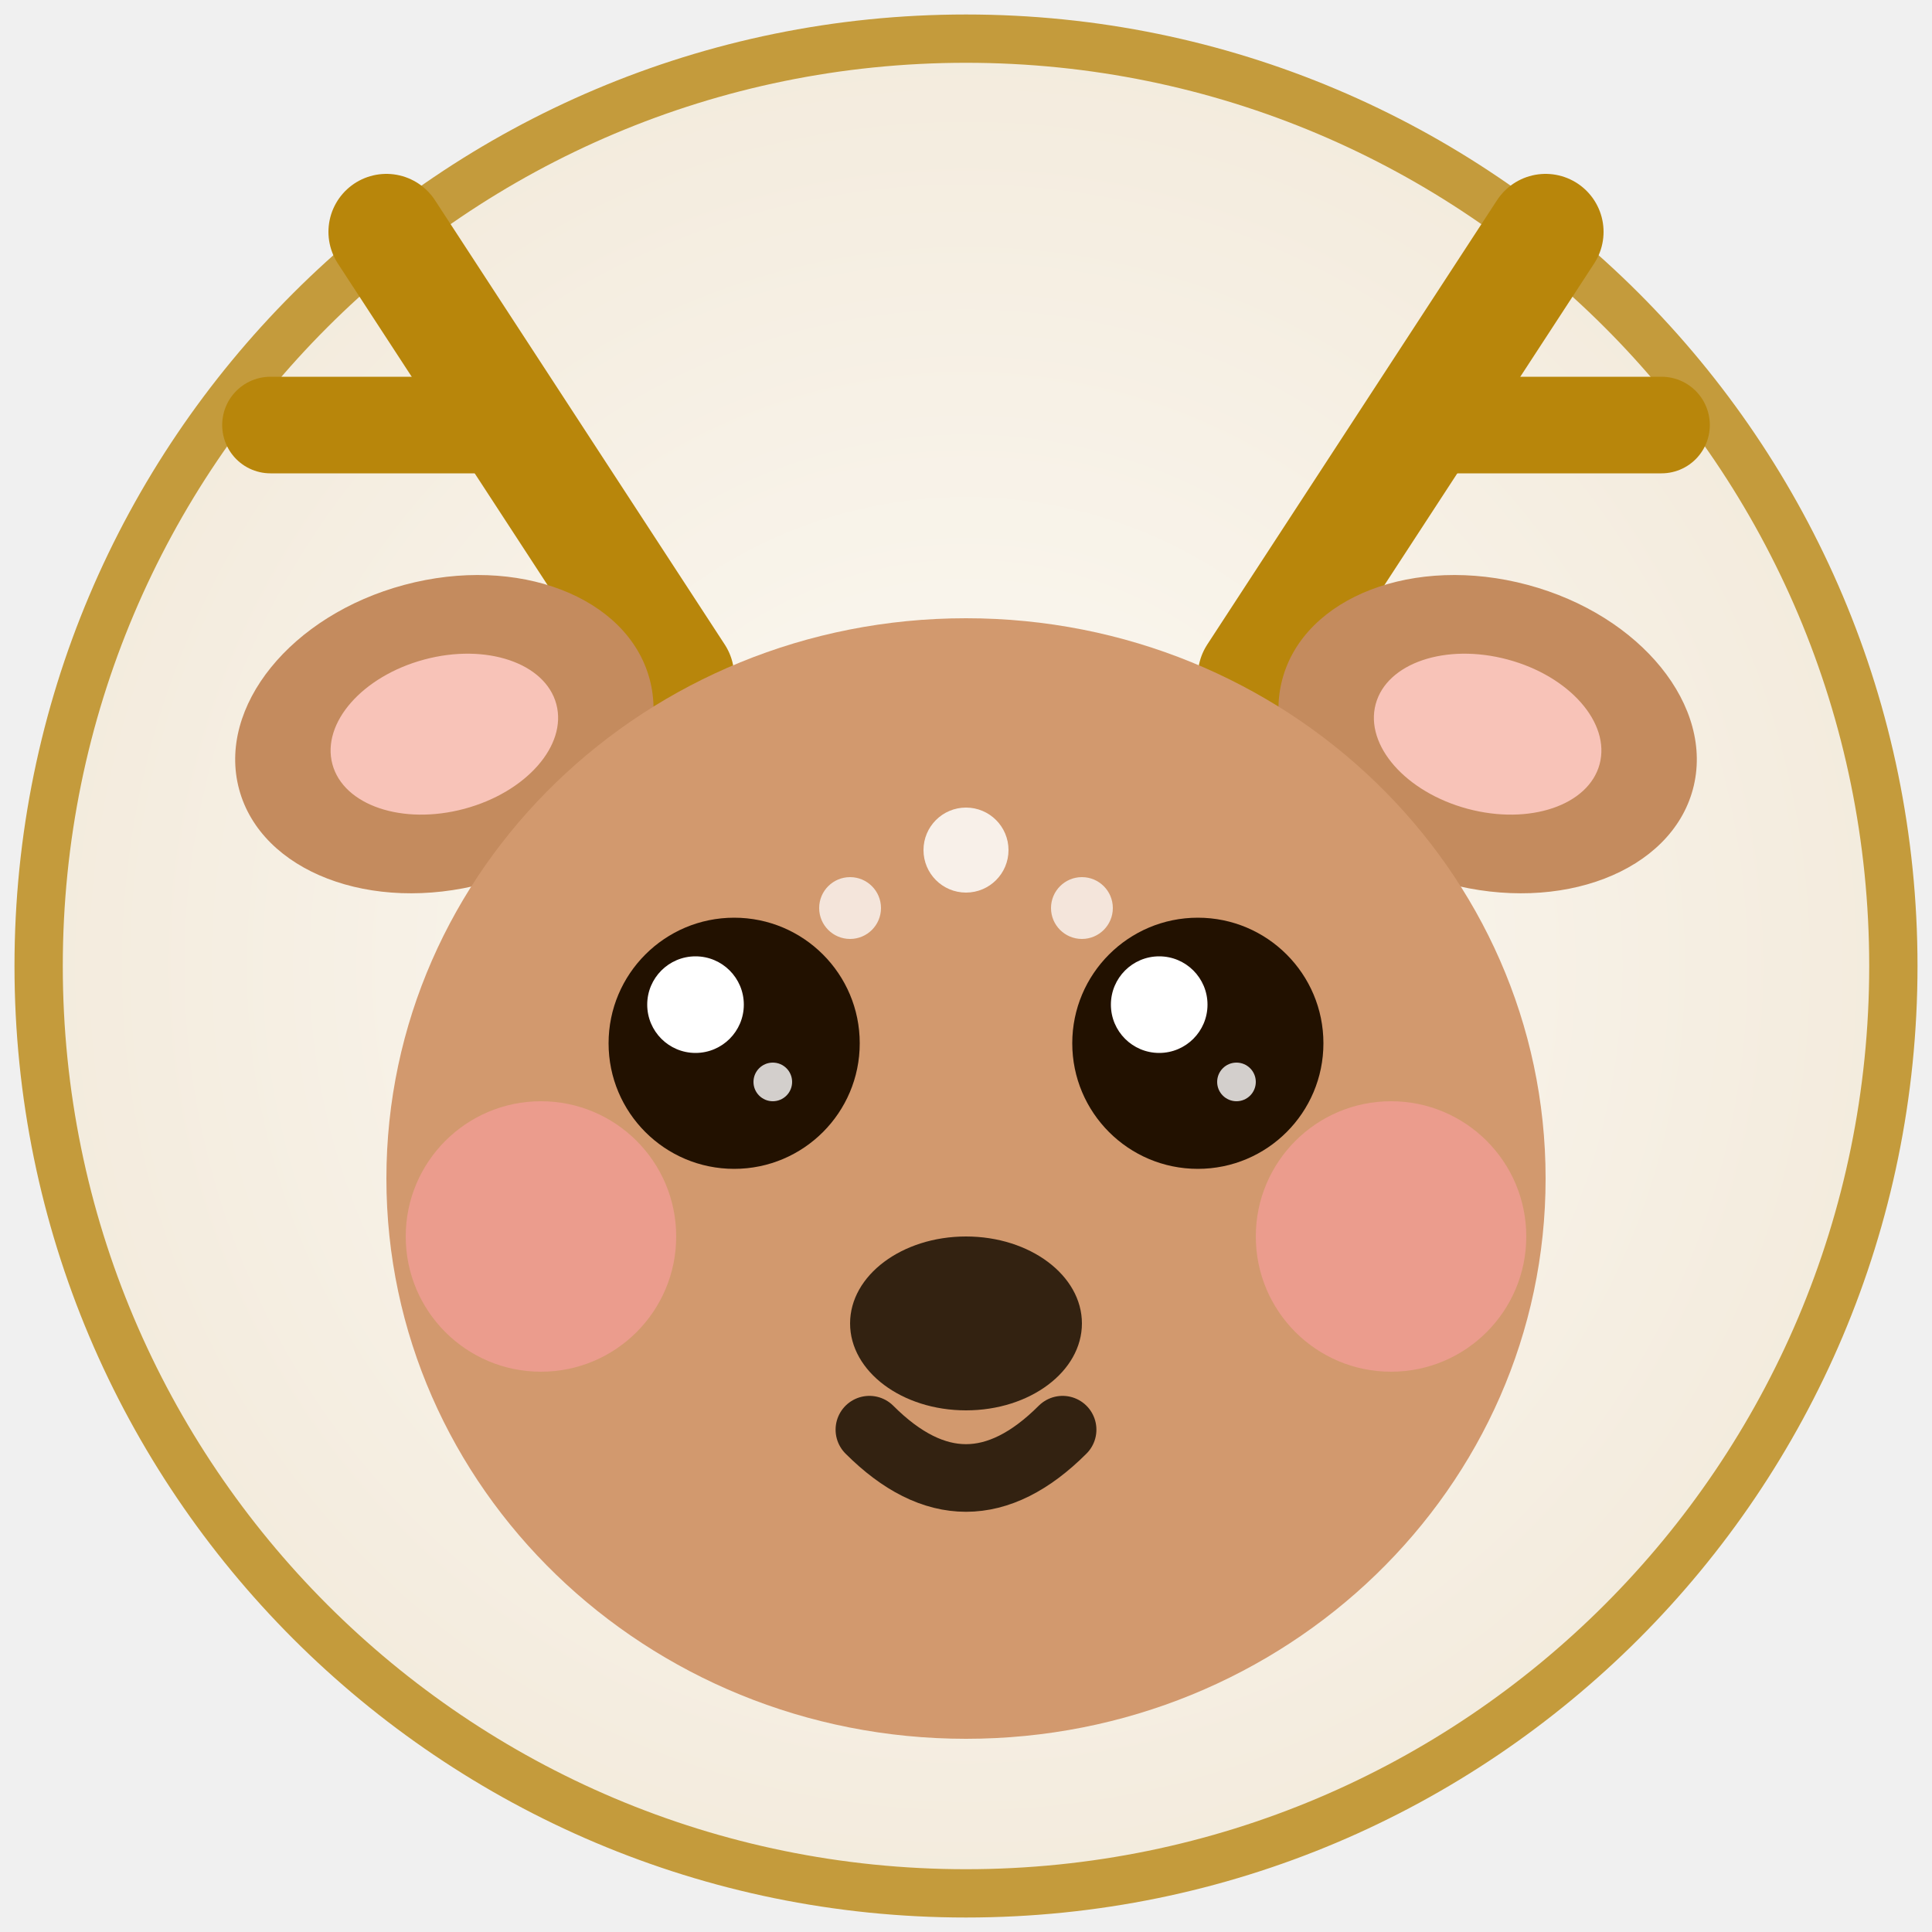
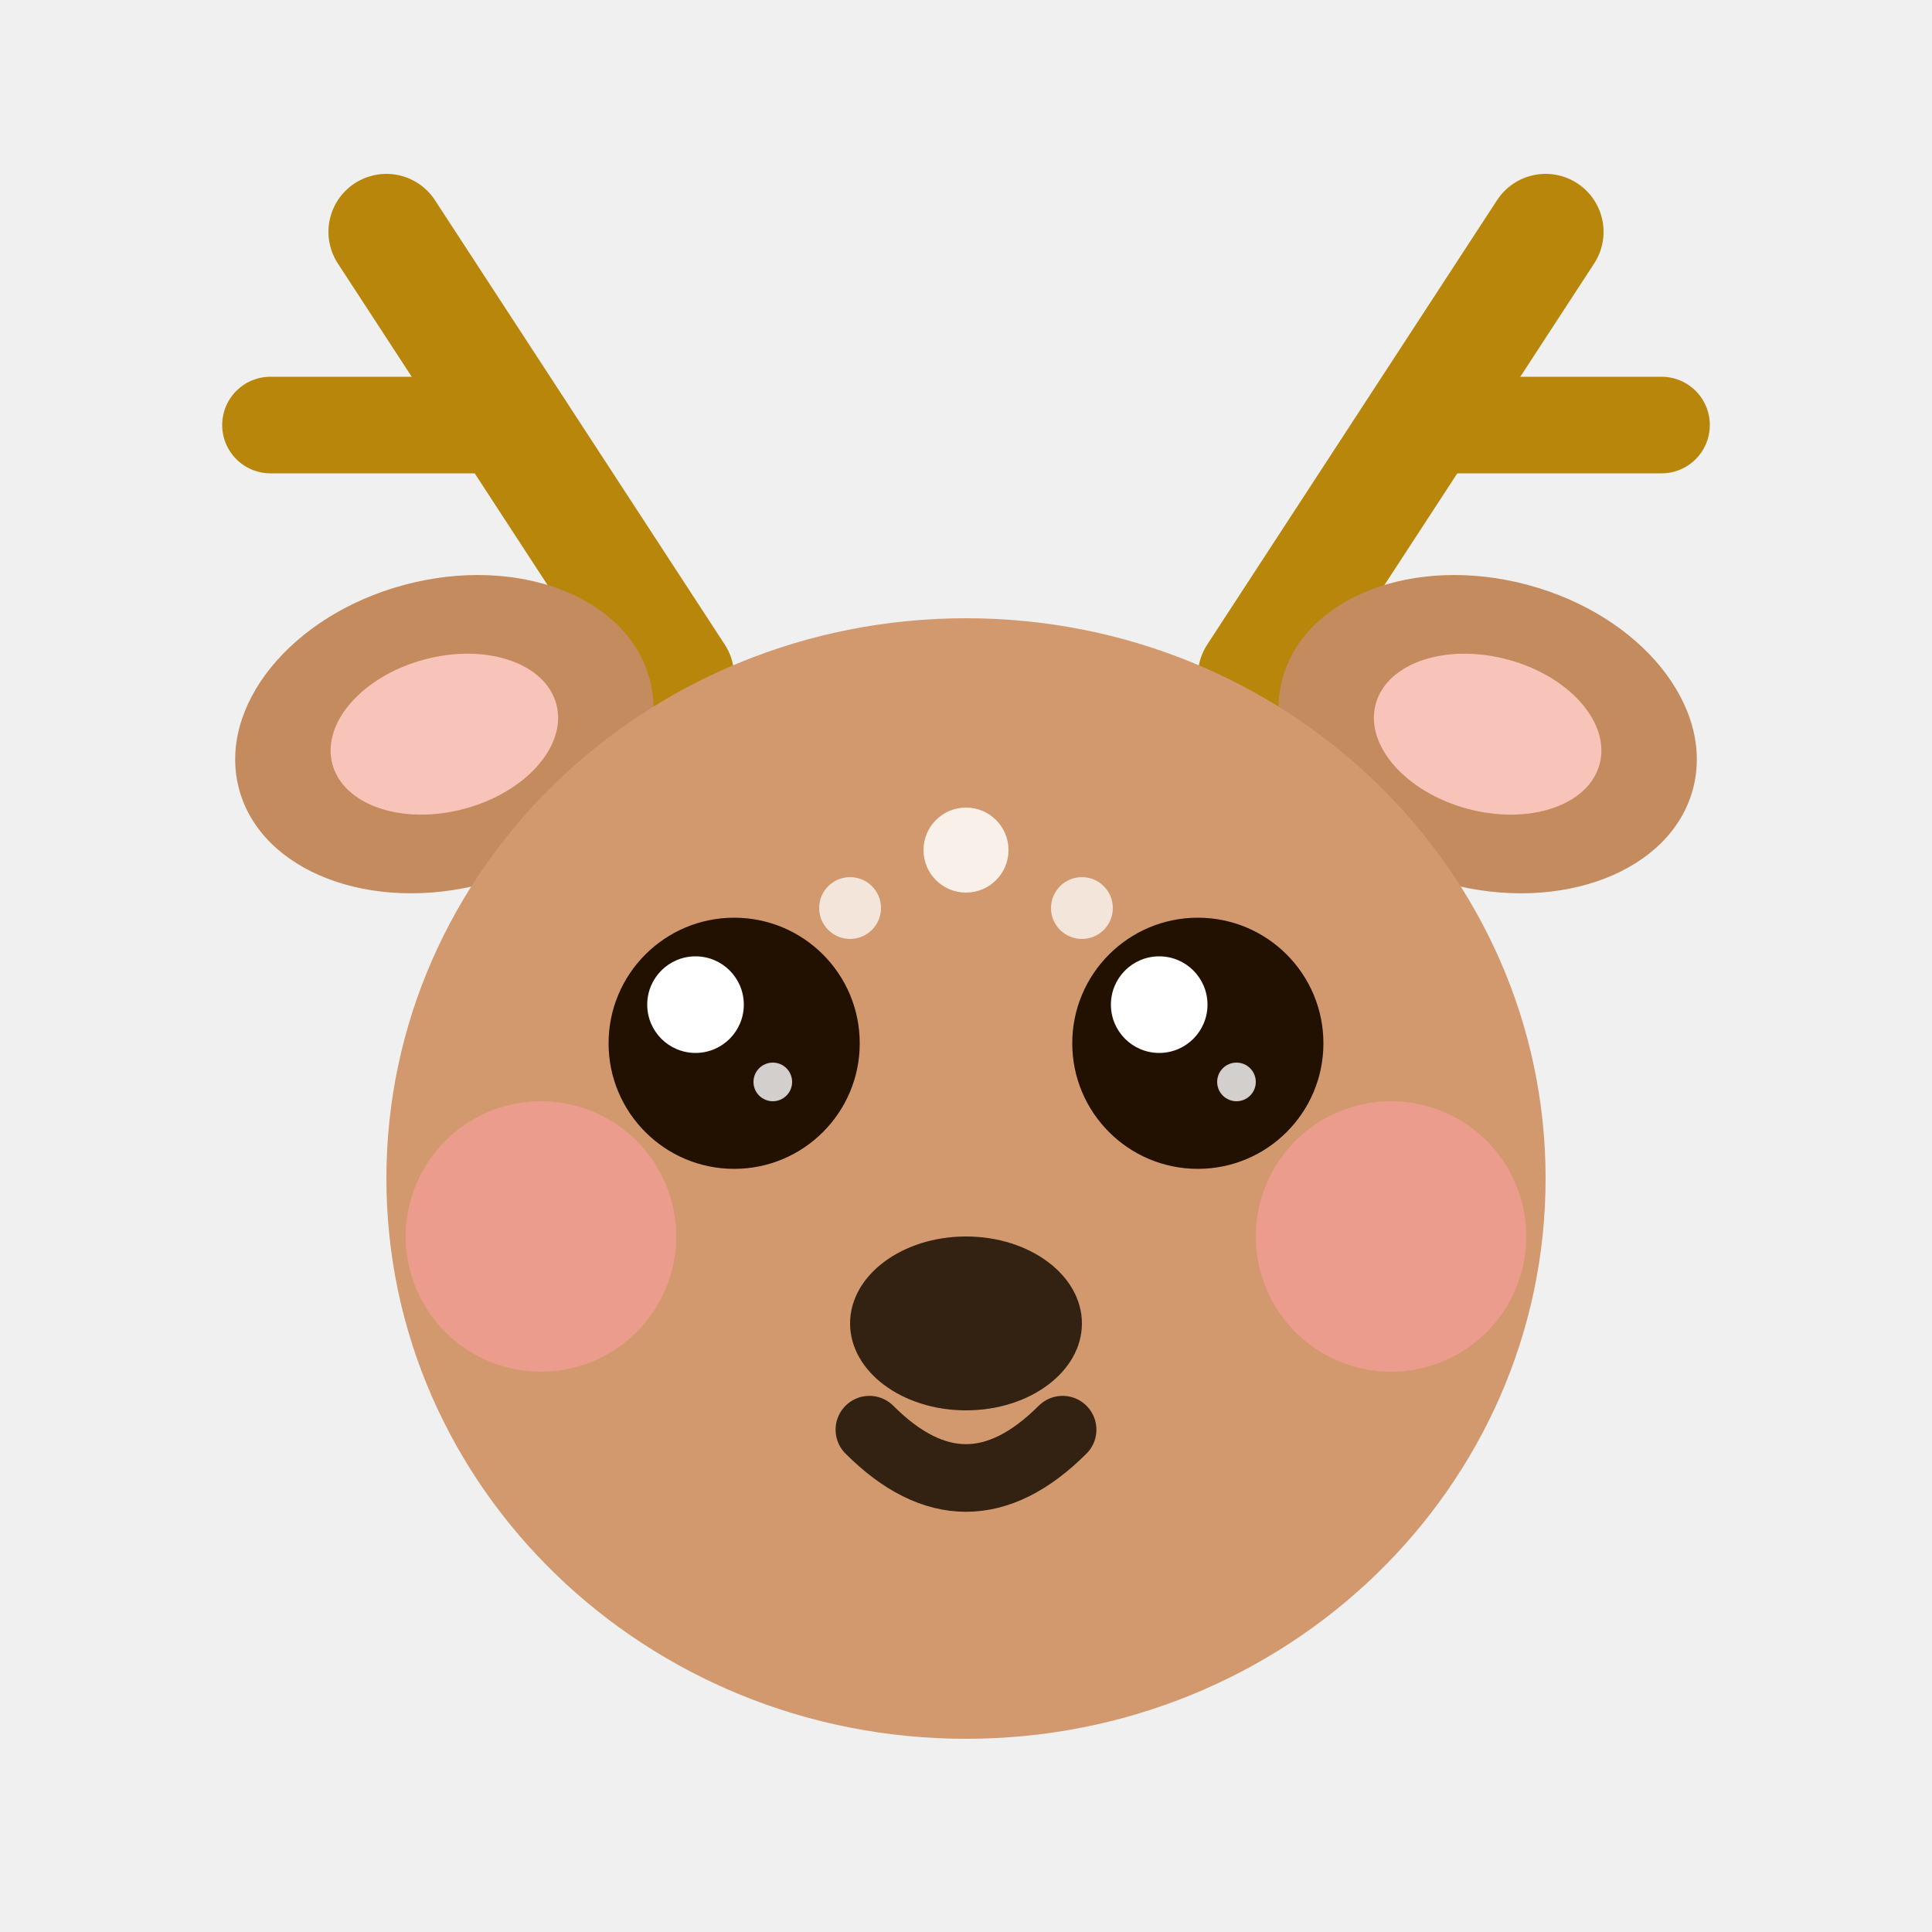
<svg xmlns="http://www.w3.org/2000/svg" viewBox="0 0 100 100" width="100%" height="100%">
-   <defs>
-     <radialGradient id="fawnBadgeGlow" cx="50%" cy="50%" r="50%">
-       <stop offset="0%" stop-color="#FDFAF4" />
-       <stop offset="100%" stop-color="#F3EBDD" />
-     </radialGradient>
-   </defs>
-   <circle cx="50" cy="50" r="48" fill="url(#fawnBadgeGlow)" stroke="#C49B3C" stroke-width="2.5" />
  <line x1="35" y1="35" x2="20" y2="12" stroke="#B8860B" stroke-width="6" stroke-linecap="round" />
  <line x1="25" y1="22" x2="14" y2="22" stroke="#B8860B" stroke-width="5" stroke-linecap="round" />
  <line x1="65" y1="35" x2="80" y2="12" stroke="#B8860B" stroke-width="6" stroke-linecap="round" />
  <line x1="75" y1="22" x2="86" y2="22" stroke="#B8860B" stroke-width="5" stroke-linecap="round" />
  <ellipse cx="23" cy="38" rx="11" ry="8" fill="#C48B5E" transform="rotate(-15 23 38)" />
  <ellipse cx="23" cy="38" rx="6" ry="4" fill="#F8C3B8" transform="rotate(-15 23 38)" />
  <ellipse cx="77" cy="38" rx="11" ry="8" fill="#C48B5E" transform="rotate(15 77 38)" />
  <ellipse cx="77" cy="38" rx="6" ry="4" fill="#F8C3B8" transform="rotate(15 77 38)" />
  <ellipse cx="50" cy="61" rx="30" ry="29" fill="#D2996E" />
  <circle cx="50" cy="44" r="2.2" fill="#FFFFFF" opacity="0.85" />
  <circle cx="44" cy="47" r="1.6" fill="#FFFFFF" opacity="0.75" />
  <circle cx="56" cy="47" r="1.6" fill="#FFFFFF" opacity="0.75" />
  <circle cx="38" cy="54" r="6.5" fill="#221100" />
  <circle cx="36" cy="52" r="2.5" fill="#FFFFFF" />
  <circle cx="40" cy="56" r="1.0" fill="#FFFFFF" opacity="0.8" />
  <circle cx="62" cy="54" r="6.5" fill="#221100" />
  <circle cx="60" cy="52" r="2.5" fill="#FFFFFF" />
  <circle cx="64" cy="56" r="1.0" fill="#FFFFFF" opacity="0.8" />
  <circle cx="28" cy="64" r="7" fill="#FF9EA6" fill-opacity="0.55" />
  <circle cx="72" cy="64" r="7" fill="#FF9EA6" fill-opacity="0.55" />
  <ellipse cx="50" cy="68.5" rx="6" ry="4.5" fill="#332211" />
  <path d="M 45 74 Q 50 79 55 74" fill="none" stroke="#332211" stroke-width="3.5" stroke-linecap="round" />
</svg>
